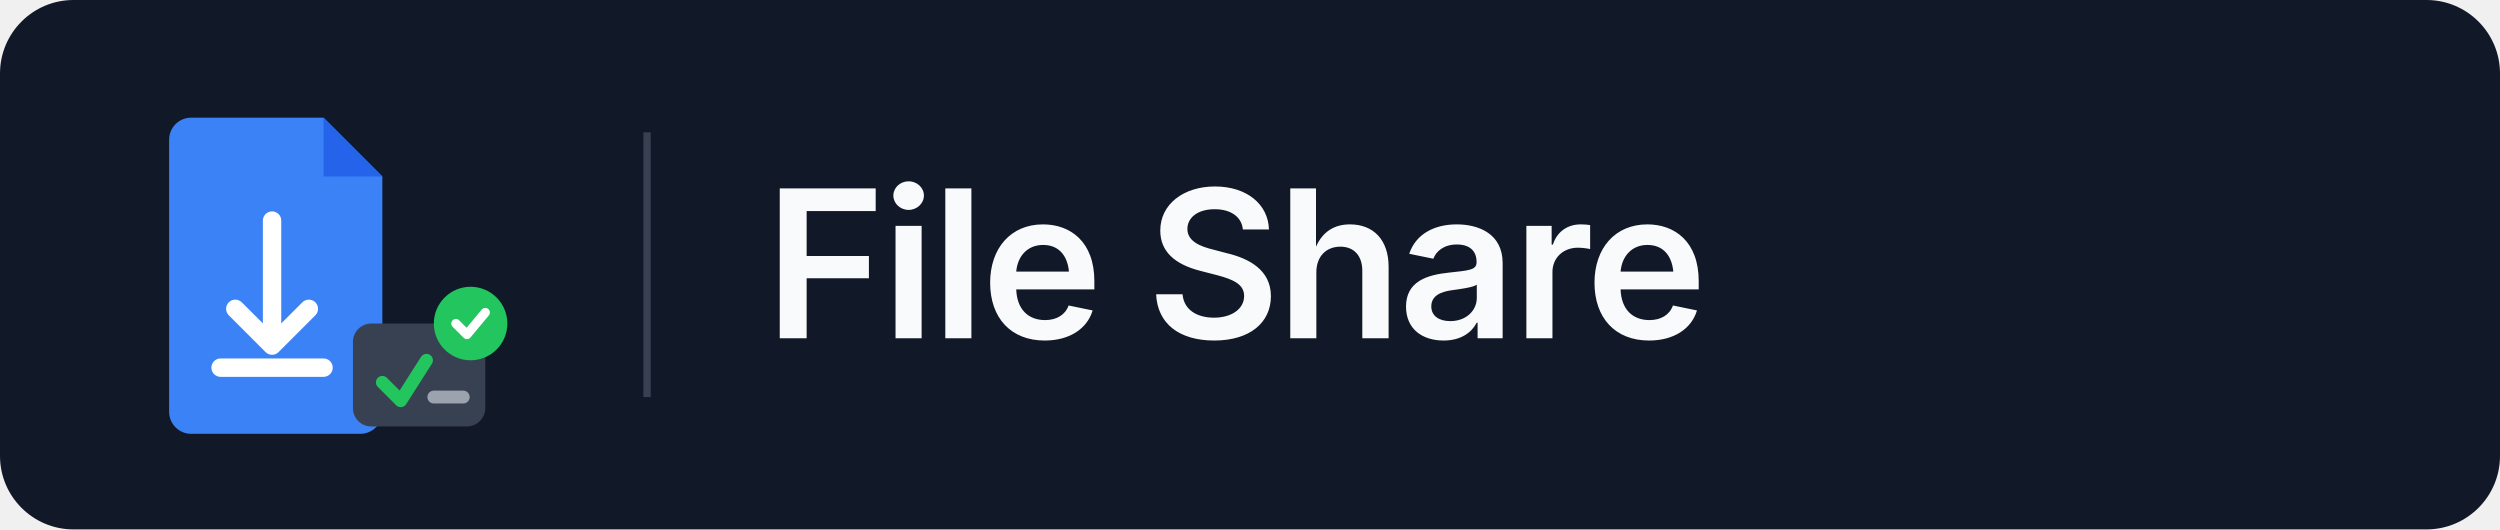
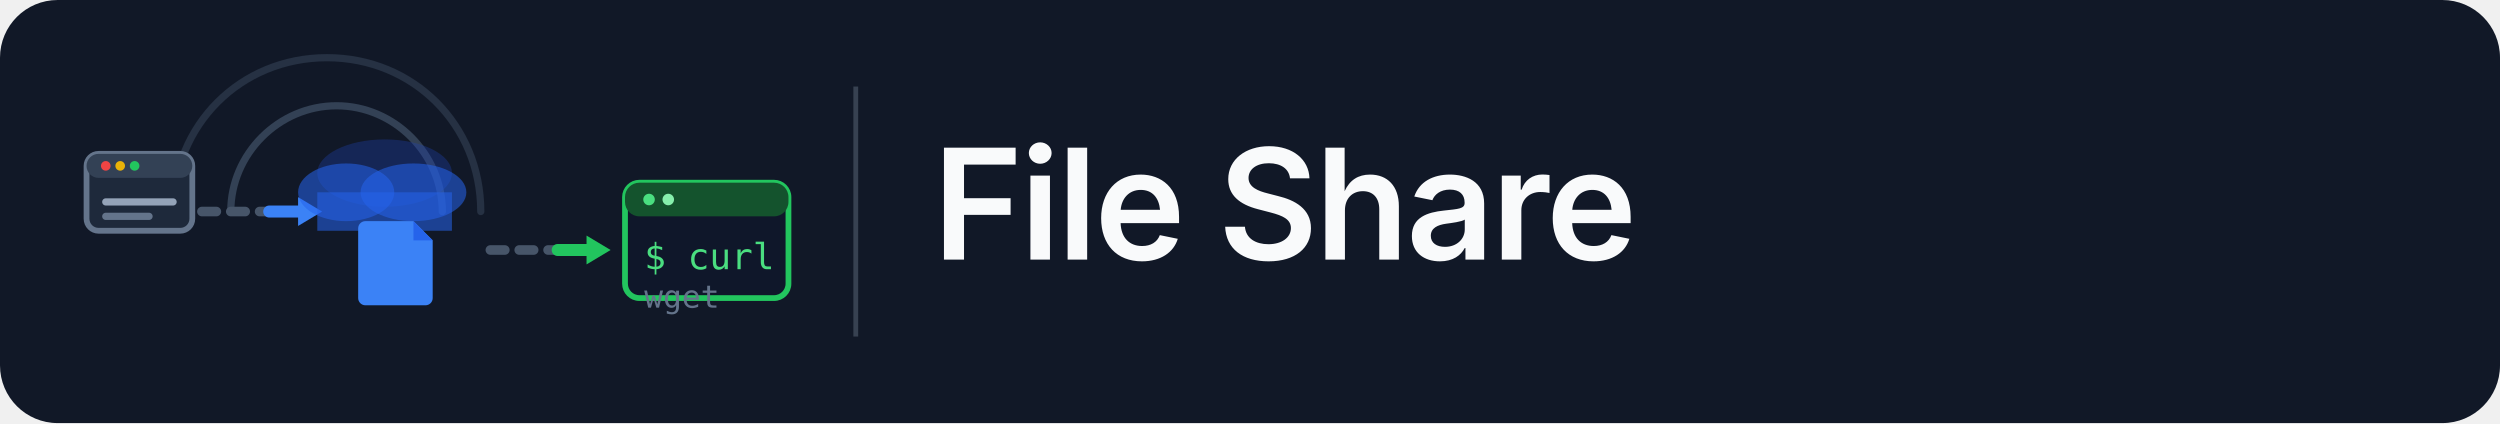
- <svg xmlns="http://www.w3.org/2000/svg" viewBox="0 0 340 72" fill="none" role="img" aria-label="File Share">
-   <rect width="340" height="72" rx="10" fill="#111827" />
-   <g transform="translate(20, 14)">
-     <path d="M6 2h18l8 8v32a3 3 0 0 1-3 3H6a3 3 0 0 1-3-3V5a3 3 0 0 1 3-3z" fill="#3b82f6" />
-     <path d="M24 2v8h8" fill="#2563eb" />
-     <path d="M17 16v16" stroke="#fff" stroke-width="2.5" stroke-linecap="round" />
-     <path d="M12 28l5 5 5-5" stroke="#fff" stroke-width="2.5" stroke-linecap="round" stroke-linejoin="round" />
-     <path d="M10 36h14" stroke="#fff" stroke-width="2.5" stroke-linecap="round" />
-     <rect x="28" y="30" width="18" height="14" rx="2.5" fill="#374151" />
-     <path d="M32 38l2.5 2.5L38 35" stroke="#22c55e" stroke-width="1.75" stroke-linecap="round" stroke-linejoin="round" />
-     <path d="M39 40h4" stroke="#9ca3af" stroke-width="1.75" stroke-linecap="round" />
-     <circle cx="44" cy="30" r="5" fill="#22c55e" />
-     <path d="M42 30l1.5 1.5L46 28.5" stroke="#fff" stroke-width="1.25" stroke-linecap="round" stroke-linejoin="round" />
+ <svg xmlns="http://www.w3.org/2000/svg" viewBox="0 0 520 88" fill="none" role="img" aria-label="File Share">
+   <rect width="520" height="88" rx="12" fill="#111827" />
+   <g transform="translate(18, 14)">
+     <path d="M30 30c0-12 10-22 22-22s22 10 22 22" stroke="#334155" stroke-width="1.5" stroke-linecap="round" />
+     <path d="M18 30c0-18 14-32 32-32s32 14 32 32" stroke="#334155" stroke-width="1.5" stroke-linecap="round" opacity="0.6" />
+     <rect x="0" y="18" width="22" height="16" rx="2.5" fill="#1e293b" stroke="#64748b" stroke-width="1.2" />
+     <rect x="0" y="18" width="22" height="5" rx="2.5" fill="#334155" />
+     <circle cx="4" cy="20.5" r="1" fill="#ef4444" />
+     <circle cx="7" cy="20.5" r="1" fill="#eab308" />
+     <circle cx="10" cy="20.5" r="1" fill="#22c55e" />
+     <path d="M4 28h14" stroke="#94a3b8" stroke-width="1.5" stroke-linecap="round" />
+     <path d="M4 31h9" stroke="#64748b" stroke-width="1.5" stroke-linecap="round" />
+     <path d="M24 30h18" stroke="#475569" stroke-width="2" stroke-linecap="round" stroke-dasharray="3 3" />
+     <path d="M38 30h8" stroke="#3b82f6" stroke-width="2.5" stroke-linecap="round" />
+     <path d="M44 27l5 3-5 3" fill="#3b82f6" />
+     <ellipse cx="62" cy="22" rx="14" ry="7" fill="#1e40af" opacity="0.35" />
+     <ellipse cx="54" cy="26" rx="10" ry="6" fill="#2563eb" opacity="0.55" />
+     <ellipse cx="68" cy="26" rx="11" ry="6" fill="#2563eb" opacity="0.55" />
+     <rect x="48" y="26" width="28" height="8" fill="#2563eb" opacity="0.55" />
+     <path d="M58 32h10l4 4v12a1.5 1.5 0 0 1-1.5 1.5H58a1.5 1.5 0 0 1-1.5-1.5V33.5A1.5 1.5 0 0 1 58 32z" fill="#3b82f6" />
+     <path d="M68 32v4h4" fill="#2563eb" />
+     <path d="M84 38h18" stroke="#475569" stroke-width="2" stroke-linecap="round" stroke-dasharray="3 3" />
+     <path d="M98 38h8" stroke="#22c55e" stroke-width="2.5" stroke-linecap="round" />
+     <path d="M104 35l5 3-5 3" fill="#22c55e" />
+     <rect x="112" y="24" width="34" height="24" rx="3" fill="#0f172a" stroke="#22c55e" stroke-width="1.2" />
+     <rect x="112" y="24" width="34" height="7" rx="3" fill="#14532d" />
+     <circle cx="117" cy="27.5" r="1.2" fill="#4ade80" />
+     <circle cx="121" cy="27.5" r="1.2" fill="#86efac" />
+     <text x="116" y="42" font-family="ui-monospace, SFMono-Regular, Menlo, Monaco, Consolas, monospace" font-size="7.5" fill="#4ade80">$ curl</text>
+     <text x="116" y="50" font-family="ui-monospace, SFMono-Regular, Menlo, Monaco, Consolas, monospace" font-size="6.5" fill="#64748b">wget</text>
  </g>
-   <line x1="88" y1="18" x2="88" y2="54" stroke="#374151" stroke-width="1" />
-   <text x="104" y="46" font-family="ui-sans-serif, system-ui, -apple-system, 'Segoe UI', Inter, Roboto, sans-serif" font-size="28" font-weight="600" fill="#f9fafb" letter-spacing="-0.02em">File Share</text>
+   <line x1="178" y1="18" x2="178" y2="70" stroke="#374151" stroke-width="1" />
+   <text x="194" y="54" font-family="ui-sans-serif, system-ui, -apple-system, 'Segoe UI', Inter, Roboto, sans-serif" font-size="32" font-weight="600" fill="#f9fafb" letter-spacing="-0.02em">File Share</text>
</svg>
